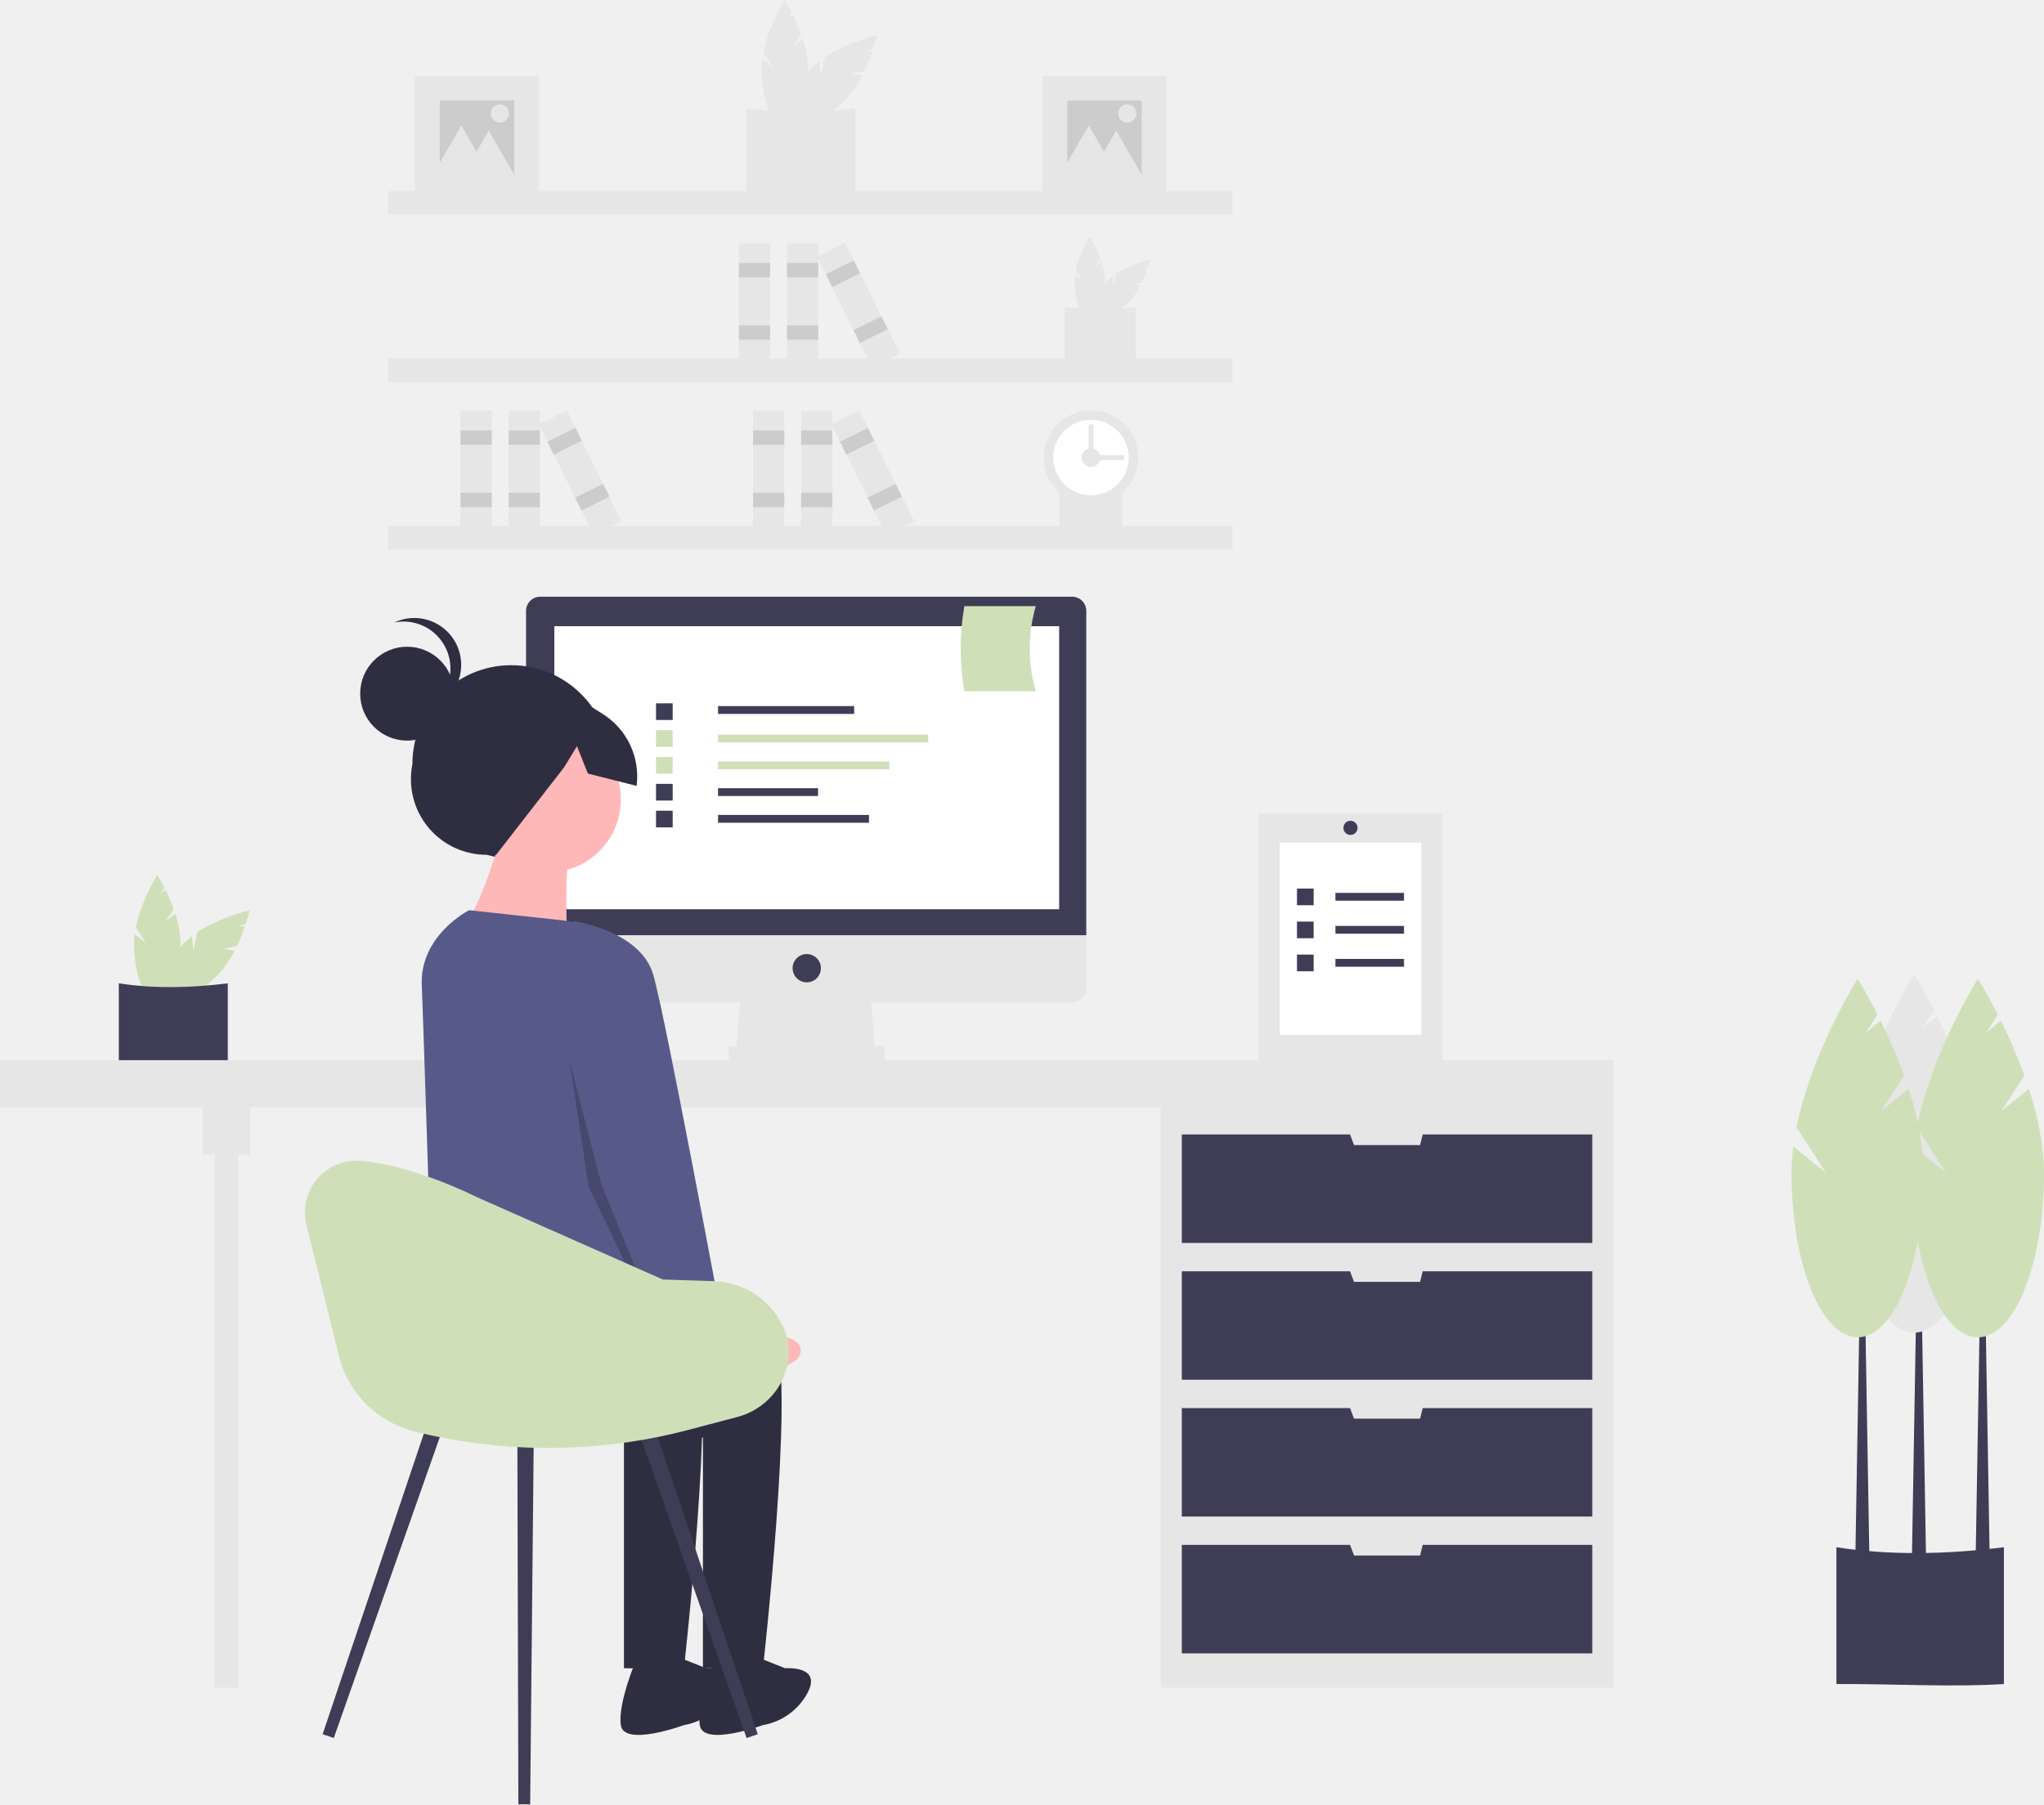
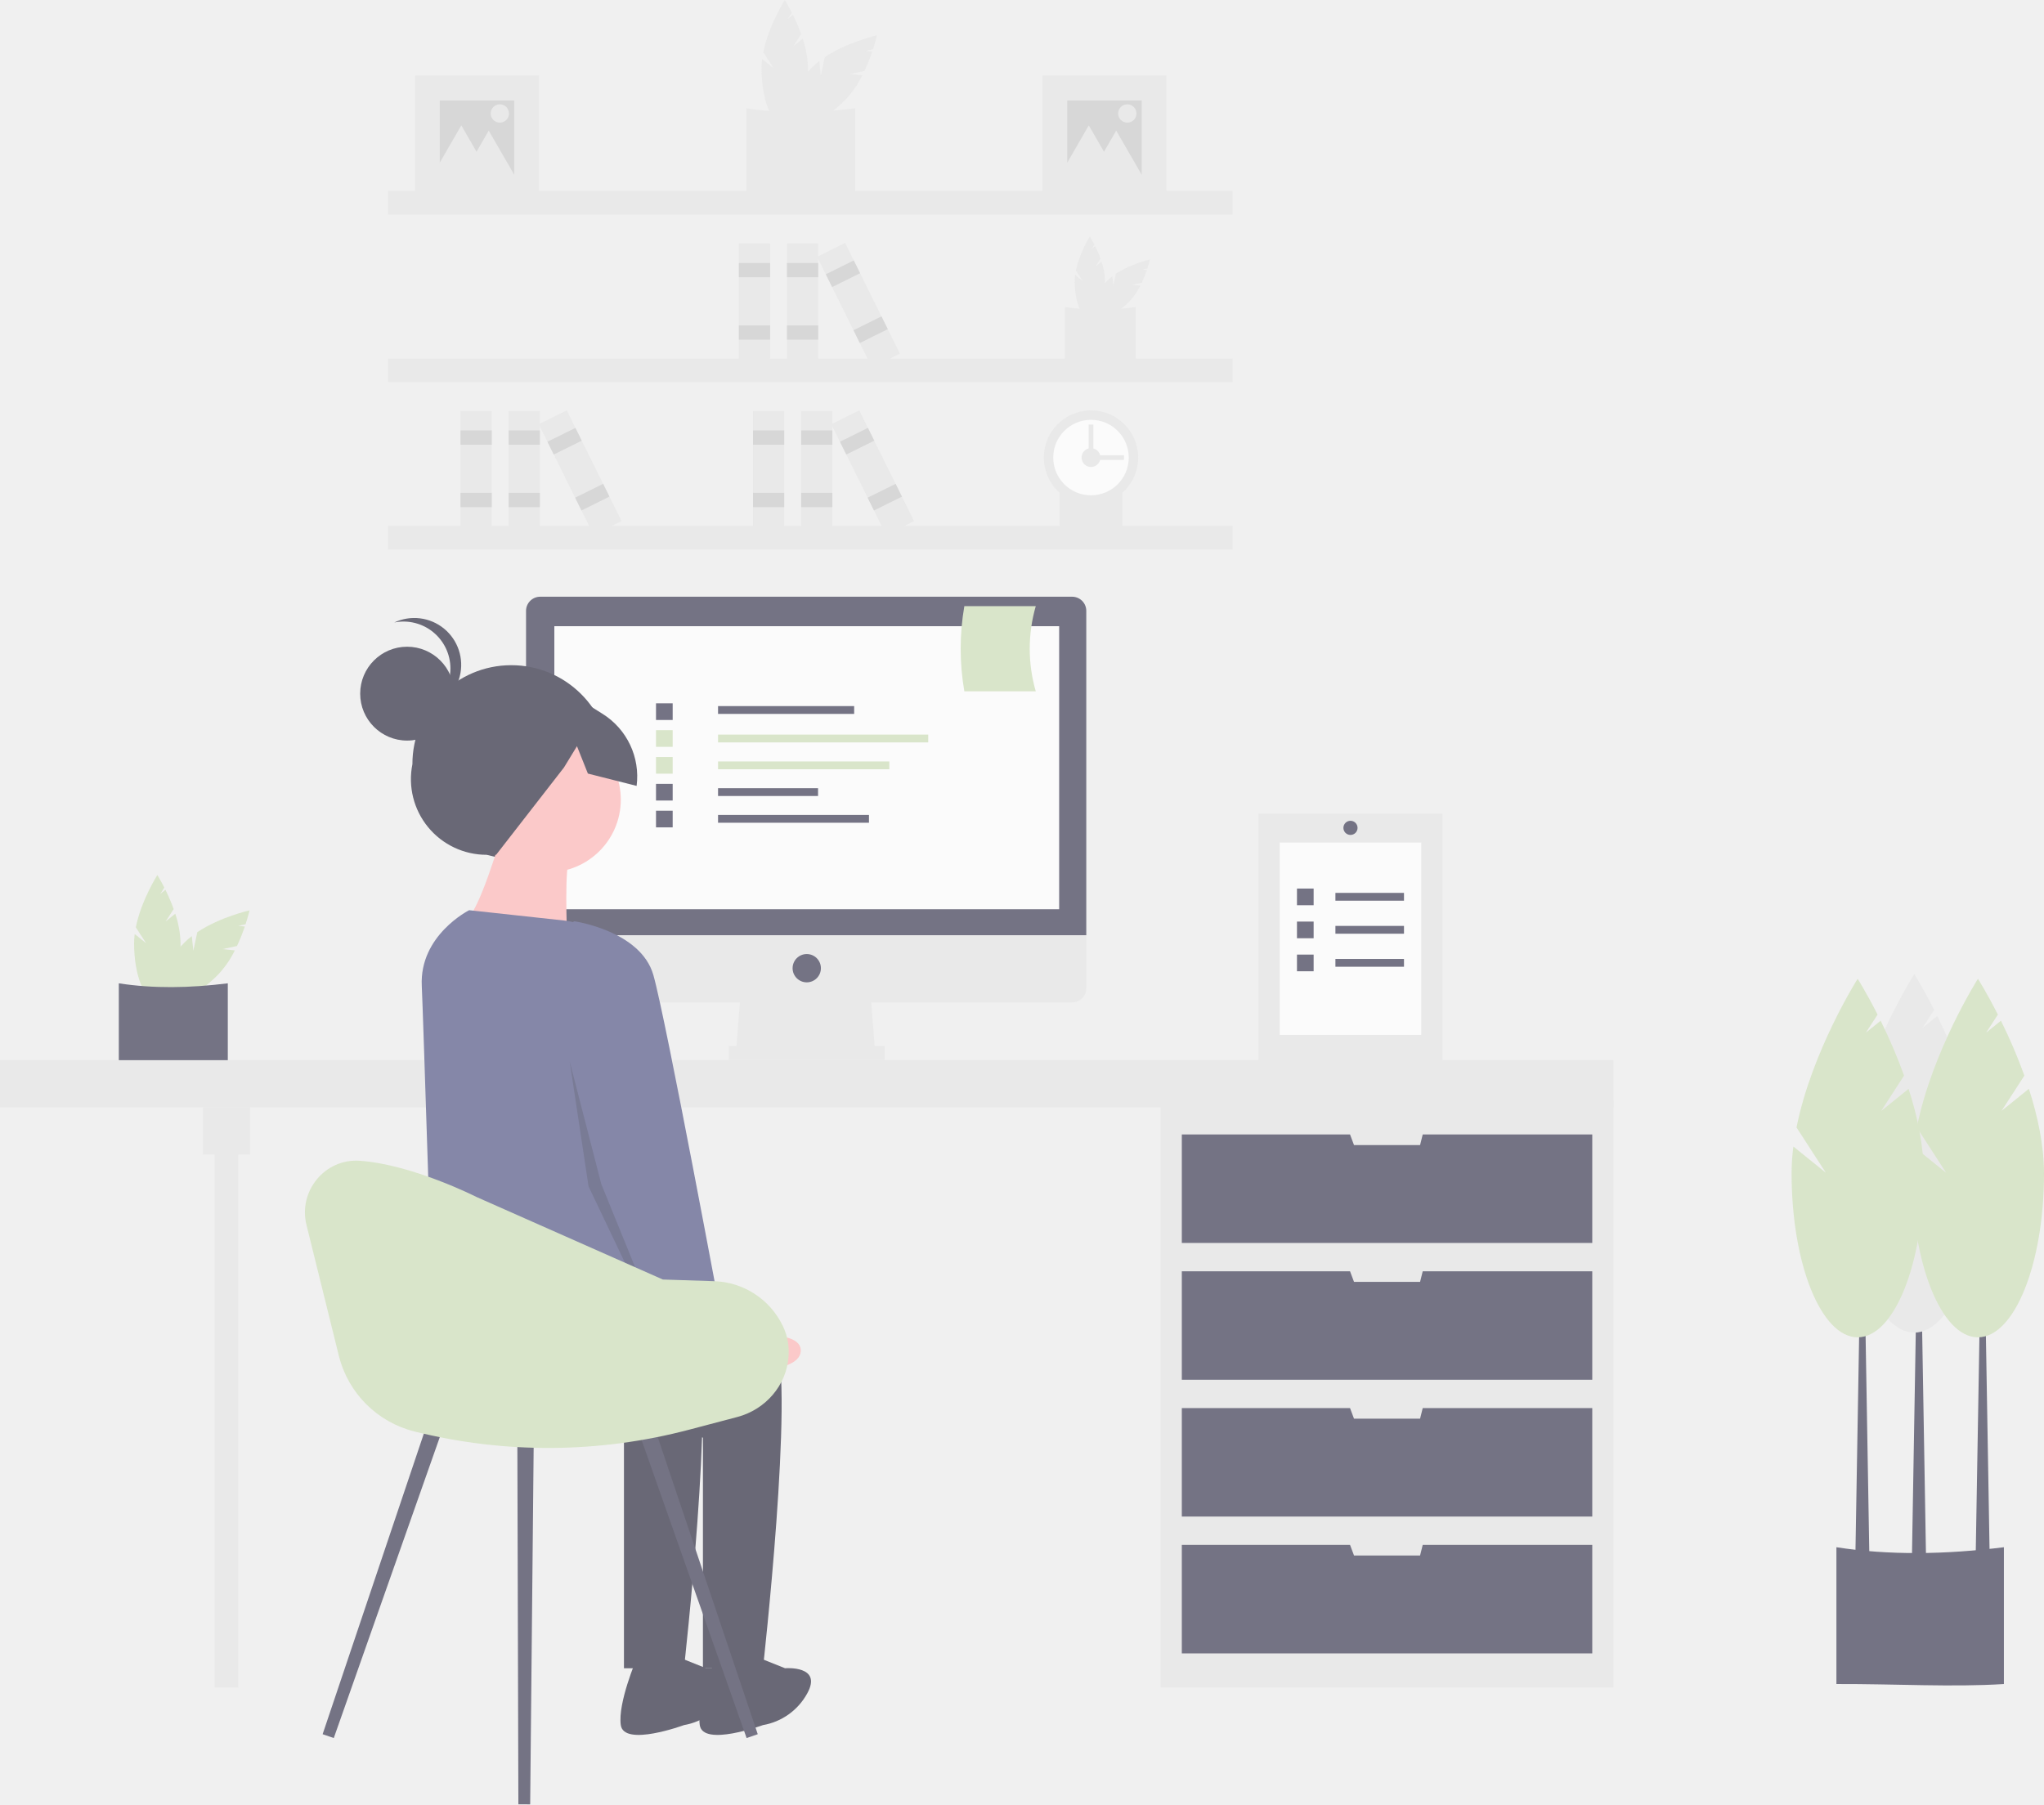
- <svg xmlns="http://www.w3.org/2000/svg" id="ea61258a-e793-48f7-8624-3c5ca462ffd9" data-name="Layer 1" width="882.346" height="778.999" viewBox="0 0 882.346 778.999">
+ <svg xmlns="http://www.w3.org/2000/svg" id="ea61258a-e793-48f7-8624-3c5ca462ffd9" data-name="Layer 1" width="882.346" height="778.999" viewBox="0 0 882.346 778.999" opacity="0.7">
  <path d="M501.189,80.561l3.47-5.362a80.387,80.387,0,0,0-3.56-8.333l-2.244,1.812,1.776-2.745c-1.693-3.333-3.025-5.432-3.025-5.432s-6.958,10.965-9.283,22.575l4.452,6.881-4.929-3.981a32.522,32.522,0,0,0-.27,4.078c0,13.75,4.491,24.896,10.03,24.896s10.03-11.146,10.03-24.896a42.818,42.818,0,0,0-2.295-12.847Z" transform="translate(-158.8268 -60.50072)" fill="#e6e6e6" />
  <path d="M525.747,92.481l6.245-1.338a80.386,80.386,0,0,0,3.375-8.409l-2.868-.305,3.197-.685c1.159-3.554,1.702-5.98,1.702-5.98s-12.674,2.833-22.527,9.399l-1.717,8.014-.67-6.3a32.524,32.524,0,0,0-3.075,2.693c-9.722,9.722-14.429,20.779-10.512,24.696s14.974-.789,24.696-10.512a42.818,42.818,0,0,0,7.462-10.707Z" transform="translate(-158.8268 -60.50072)" fill="#e6e6e6" />
  <path d="M528.028,145.685c-14.481.926-30.26-.054-47.046,0V107.253c14.791,2.303,30.565,2.066,47.046,0Z" transform="translate(-158.8268 -60.50072)" fill="#e6e6e6" />
  <path d="M631.628,175.652l2.263-3.497a52.424,52.424,0,0,0-2.321-5.434l-1.463,1.182,1.158-1.79c-1.104-2.173-1.973-3.543-1.973-3.543a50.241,50.241,0,0,0-6.054,14.722l2.903,4.487-3.214-2.596a21.21,21.21,0,0,0-.176,2.66c0,8.967,2.928,16.236,6.541,16.236s6.541-7.269,6.541-16.236a27.923,27.923,0,0,0-1.496-8.378Z" transform="translate(-158.8268 -60.50072)" fill="#e6e6e6" />
  <path d="M647.644,183.426l4.073-.873a52.421,52.421,0,0,0,2.201-5.484l-1.87-.199,2.085-.447c.756-2.317,1.11-3.9,1.11-3.9a50.241,50.241,0,0,0-14.691,6.129l-1.12,5.226-.437-4.109a21.208,21.208,0,0,0-2.005,1.756c-6.34,6.34-9.41,13.551-6.855,16.105s9.765-.515,16.105-6.855a27.923,27.923,0,0,0,4.866-6.982Z" transform="translate(-158.8268 -60.50072)" fill="#e6e6e6" />
  <path d="M649.131,218.122c-9.444.604-19.734-.035-30.681,0v-25.063a110.584,110.584,0,0,0,30.681,0Z" transform="translate(-158.8268 -60.50072)" fill="#e6e6e6" />
  <path d="M643.3,292.399c-8.339.533-17.425-.031-27.091,0V270.268a97.647,97.647,0,0,0,27.091,0Z" transform="translate(-158.8268 -60.50072)" fill="#e6e6e6" />
  <rect x="167.508" y="82.481" width="364.547" height="10.183" fill="#e6e6e6" />
  <rect x="167.508" y="154.78" width="364.547" height="10.183" fill="#e6e6e6" />
  <rect x="167.508" y="227.078" width="364.547" height="10.183" fill="#e6e6e6" />
  <circle cx="470.958" cy="197.548" r="20.366" fill="#e6e6e6" />
  <circle cx="470.958" cy="197.548" r="16.293" fill="#fff" />
  <circle cx="470.958" cy="197.548" r="4.073" fill="#e6e6e6" />
  <rect x="634.876" y="249.902" width="2.037" height="16.293" transform="translate(735.1164 -438.3468) rotate(90)" fill="#e6e6e6" />
  <rect x="628.767" y="243.793" width="2.037" height="16.293" transform="translate(1100.743 443.3769) rotate(180)" fill="#e6e6e6" />
  <rect x="339.725" y="105.104" width="13.475" height="53.339" fill="#e6e6e6" />
  <rect x="339.725" y="113.526" width="13.475" height="6.176" fill="#ccc" />
  <rect x="339.725" y="140.476" width="13.475" height="6.176" fill="#ccc" />
  <rect x="318.951" y="105.104" width="13.475" height="53.339" fill="#e6e6e6" />
  <rect x="318.951" y="113.526" width="13.475" height="6.176" fill="#ccc" />
  <rect x="318.951" y="140.476" width="13.475" height="6.176" fill="#ccc" />
  <rect x="522.695" y="165.605" width="13.475" height="53.339" transform="translate(-189.1714 194.3656) rotate(-26.3396)" fill="#e6e6e6" />
  <rect x="515.969" y="175.601" width="13.475" height="6.176" transform="translate(-183.8419 189.9708) rotate(-26.3396)" fill="#ccc" />
  <rect x="527.926" y="199.753" width="13.475" height="6.176" transform="translate(-193.3166 197.7837) rotate(-26.3396)" fill="#ccc" />
  <rect x="219.567" y="177.403" width="13.475" height="53.339" fill="#e6e6e6" />
  <rect x="219.567" y="185.825" width="13.475" height="6.176" fill="#ccc" />
  <rect x="219.567" y="212.775" width="13.475" height="6.176" fill="#ccc" />
  <rect x="198.793" y="177.403" width="13.475" height="53.339" fill="#e6e6e6" />
  <rect x="198.793" y="185.825" width="13.475" height="6.176" fill="#ccc" />
  <rect x="198.793" y="212.775" width="13.475" height="6.176" fill="#ccc" />
  <rect x="402.537" y="237.903" width="13.475" height="53.339" transform="translate(-233.7244 148.5586) rotate(-26.3396)" fill="#e6e6e6" />
  <rect x="395.811" y="247.899" width="13.475" height="6.176" transform="translate(-228.3949 144.1638) rotate(-26.3396)" fill="#ccc" />
  <rect x="407.769" y="272.051" width="13.475" height="6.176" transform="translate(-237.8696 151.9768) rotate(-26.3396)" fill="#ccc" />
  <rect x="345.835" y="177.403" width="13.475" height="53.339" fill="#e6e6e6" />
  <rect x="345.835" y="185.825" width="13.475" height="6.176" fill="#ccc" />
  <rect x="345.835" y="212.775" width="13.475" height="6.176" fill="#ccc" />
  <rect x="325.061" y="177.403" width="13.475" height="53.339" fill="#e6e6e6" />
  <rect x="325.061" y="185.825" width="13.475" height="6.176" fill="#ccc" />
  <rect x="325.061" y="212.775" width="13.475" height="6.176" fill="#ccc" />
  <rect x="528.805" y="237.903" width="13.475" height="53.339" transform="translate(-220.6153 204.5824) rotate(-26.3396)" fill="#e6e6e6" />
  <rect x="522.079" y="247.899" width="13.475" height="6.176" transform="translate(-215.2858 200.1876) rotate(-26.3396)" fill="#ccc" />
  <rect x="534.036" y="272.051" width="13.475" height="6.176" transform="translate(-224.7604 208.0006) rotate(-26.3396)" fill="#ccc" />
  <rect x="449.987" y="32.646" width="53.556" height="53.556" fill="#e6e6e6" />
  <rect x="460.699" y="43.357" width="32.134" height="32.134" fill="#ccc" />
  <polygon points="470 54.143 476.814 65.944 483.627 77.745 470 77.745 456.373 77.745 463.187 65.944 470 54.143" fill="#e6e6e6" />
  <polygon points="481.839 56.398 488.653 68.199 495.466 80 481.839 80 468.212 80 475.026 68.199 481.839 56.398" fill="#e6e6e6" />
  <circle cx="486.631" cy="48.994" r="3.946" fill="#e6e6e6" />
  <rect x="179.123" y="32.646" width="53.556" height="53.556" fill="#e6e6e6" />
  <rect x="189.834" y="43.357" width="32.134" height="32.134" fill="#ccc" />
  <polygon points="199.136 54.143 205.949 65.944 212.763 77.745 199.136 77.745 185.509 77.745 192.322 65.944 199.136 54.143" fill="#e6e6e6" />
  <polygon points="210.975 56.398 217.788 68.199 224.601 80 210.975 80 197.348 80 204.161 68.199 210.975 56.398" fill="#e6e6e6" />
  <circle cx="215.766" cy="48.994" r="3.946" fill="#e6e6e6" />
  <path d="M230.324,458.345l3.47-5.362a80.387,80.387,0,0,0-3.56-8.333l-2.244,1.812,1.776-2.745c-1.693-3.333-3.025-5.432-3.025-5.432s-6.958,10.965-9.283,22.575l4.452,6.881-4.929-3.981a32.524,32.524,0,0,0-.27,4.078c0,13.75,4.491,24.896,10.03,24.896s10.03-11.146,10.03-24.896a42.818,42.818,0,0,0-2.295-12.847Z" transform="translate(-158.8268 -60.50072)" fill="#cfe0b9" />
  <path d="M254.882,470.266l6.245-1.338a80.386,80.386,0,0,0,3.375-8.409l-2.868-.305,3.197-.685c1.159-3.554,1.702-5.98,1.702-5.98s-12.674,2.833-22.527,9.399l-1.717,8.014-.67-6.3a32.524,32.524,0,0,0-3.075,2.693c-9.722,9.722-14.429,20.779-10.512,24.696s14.974-.789,24.696-10.512a42.818,42.818,0,0,0,7.462-10.707Z" transform="translate(-158.8268 -60.50072)" fill="#cfe0b9" />
  <path d="M257.163,523.469c-14.481.926-30.26-.054-47.046,0V485.038c14.791,2.303,30.565,2.066,47.046,0Z" transform="translate(-158.8268 -60.50072)" fill="#3f3d56" />
  <rect x="500.998" y="475.031" width="195.511" height="253.554" fill="#e6e6e6" />
  <rect x="92.664" y="488.269" width="10.183" height="240.316" fill="#e6e6e6" />
  <rect y="457.72" width="696.509" height="20.366" fill="#e6e6e6" />
  <rect x="87.573" y="478.086" width="20.366" height="20.366" fill="#e6e6e6" />
  <polygon points="614.155 489.796 613.009 494.379 584.497 494.379 582.779 489.796 510.162 489.796 510.162 536.638 687.344 536.638 687.344 489.796 614.155 489.796" fill="#3f3d56" />
  <polygon points="614.155 548.857 613.009 553.439 584.497 553.439 582.779 548.857 510.162 548.857 510.162 595.698 687.344 595.698 687.344 548.857 614.155 548.857" fill="#3f3d56" />
  <polygon points="614.155 607.918 613.009 612.5 584.497 612.5 582.779 607.918 510.162 607.918 510.162 654.759 687.344 654.759 687.344 607.918 614.155 607.918" fill="#3f3d56" />
  <polygon points="614.155 666.979 613.009 671.561 584.497 671.561 582.779 666.979 510.162 666.979 510.162 713.82 687.344 713.82 687.344 666.979 614.155 666.979" fill="#3f3d56" />
  <polygon points="377.785 454.665 317.706 454.665 319.742 428.19 375.748 428.19 377.785 454.665" fill="#e6e6e6" />
  <rect x="314.651" y="451.611" width="67.207" height="6.11" fill="#e6e6e6" />
  <path d="M621.639,318.128H392.015a6.11,6.11,0,0,0-6.11,6.11V464.252H627.748V324.237A6.11,6.11,0,0,0,621.639,318.128Z" transform="translate(-158.8268 -60.50072)" fill="#3f3d56" />
  <path d="M385.905,464.252V487.163a6.11,6.11,0,0,0,6.11,6.11h229.624a6.11,6.11,0,0,0,6.11-6.11V464.252Z" transform="translate(-158.8268 -60.50072)" fill="#e6e6e6" />
  <rect x="239.298" y="270.355" width="217.914" height="122.195" fill="#fff" />
  <circle cx="348.254" cy="418.007" r="6.11" fill="#3f3d56" />
  <path d="M1023.862,787.558c-22.254,1.424-46.502-.083-72.298,0V728.498c22.731,3.539,46.971,3.175,72.298,0Z" transform="translate(-158.8268 -60.50072)" fill="#3f3d56" />
  <polygon points="831.432 673.3 825.322 673.3 827.359 553.949 829.395 553.949 831.432 673.3" fill="#3f3d56" />
  <polygon points="858.926 674.107 852.816 674.107 854.853 554.755 856.889 554.755 858.926 674.107" fill="#3f3d56" />
  <polygon points="806.993 674.107 800.883 674.107 802.92 554.755 804.956 554.755 806.993 674.107" fill="#3f3d56" />
  <path d="M995.35,538.078l9.863-15.242a228.514,228.514,0,0,0-10.119-23.687l-6.378,5.151,5.05-7.804c-4.813-9.473-8.599-15.442-8.599-15.442s-19.78,31.17-26.389,64.173L971.435,564.786l-14.011-11.317a92.452,92.452,0,0,0-.769,11.593c0,39.086,12.765,70.771,28.512,70.771s28.512-31.685,28.512-70.771c0-12.117-2.741-24.794-6.523-36.521Z" transform="translate(-158.8268 -60.50072)" fill="#e6e6e6" />
  <path d="M1022.844,540.114l9.863-15.242a228.515,228.515,0,0,0-10.119-23.687l-6.378,5.151,5.05-7.804c-4.813-9.473-8.599-15.442-8.599-15.442s-19.78,31.17-26.389,64.173l12.656,19.56-14.011-11.317a92.452,92.452,0,0,0-.769,11.593c0,39.086,12.765,70.771,28.512,70.771s28.512-31.685,28.512-70.771c0-12.117-2.741-24.794-6.523-36.521Z" transform="translate(-158.8268 -60.50072)" fill="#cfe0b9" />
  <path d="M970.911,540.114l9.863-15.242a228.517,228.517,0,0,0-10.119-23.687l-6.378,5.151,5.05-7.804c-4.812-9.473-8.599-15.442-8.599-15.442s-19.78,31.17-26.389,64.173l12.656,19.56-14.011-11.317a92.452,92.452,0,0,0-.769,11.593c0,39.086,12.765,70.771,28.512,70.771s28.512-31.685,28.512-70.771c0-12.117-2.741-24.794-6.523-36.521Z" transform="translate(-158.8268 -60.50072)" fill="#cfe0b9" />
  <rect x="309.964" y="304.848" width="58.756" height="3.373" fill="#3f3d56" />
  <rect x="309.964" y="317.151" width="90.732" height="3.373" fill="#cfe0b9" />
  <rect x="309.964" y="328.742" width="73.945" height="3.373" fill="#cfe0b9" />
  <rect x="309.964" y="340.29" width="43.168" height="3.373" fill="#3f3d56" />
  <rect x="309.964" y="351.837" width="65.151" height="3.373" fill="#3f3d56" />
  <rect x="283.184" y="303.649" width="7.195" height="7.195" fill="#3f3d56" />
  <rect x="283.184" y="315.24" width="7.195" height="7.195" fill="#cfe0b9" />
  <rect x="283.184" y="326.831" width="7.195" height="7.195" fill="#cfe0b9" />
  <rect x="283.184" y="338.423" width="7.195" height="7.195" fill="#3f3d56" />
  <rect x="283.184" y="350.014" width="7.195" height="7.195" fill="#3f3d56" />
  <path d="M605.942,358.963H575.109a107.84,107.84,0,0,1,0-36.763h30.833A66.148,66.148,0,0,0,605.942,358.963Z" transform="translate(-158.8268 -60.50072)" fill="#cfe0b9" />
  <path d="M381.591,432.645l-12.685-3.092a32.657,32.657,0,0,1-32.051-39.124v0a42.685,42.685,0,0,1,42.631-42.738h0a42.685,42.685,0,0,1,42.738,42.631v0C429.417,415.35,406.891,438.812,381.591,432.645Z" transform="translate(-158.8268 -60.50072)" fill="#2f2e41" />
  <circle cx="236.62" cy="345.243" r="31.364" fill="#ffb8b8" />
  <path d="M374.992,422.108s-9.545,32.727-15,35.455,43.636,6.818,43.636,6.818-1.364-31.364,1.364-34.091S374.992,422.108,374.992,422.108Z" transform="translate(-158.8268 -60.50072)" fill="#ffb8b8" />
  <path d="M424.083,623.926s61.364-5.455,69.546,15S488.174,780.745,488.174,780.745H462.265V681.199s-110.472-31.402-110.472-42.311S424.083,623.926,424.083,623.926Z" transform="translate(-158.8268 -60.50072)" fill="#2f2e41" />
  <path d="M484.083,775.29l13.636,5.455s16.364-1.364,9.545,10.909A27.004,27.004,0,0,1,488.174,805.29s-25.909,9.545-27.273,0,6.818-28.636,6.818-28.636Z" transform="translate(-158.8268 -60.50072)" fill="#2f2e41" />
  <path d="M389.992,623.926s61.364-5.455,69.546,15S454.083,780.745,454.083,780.745H428.174V681.199s-78.418-18.164-78.418-29.073c0-5.125-5.343-31.171,4.073-36.658C364.457,609.274,389.992,623.926,389.992,623.926Z" transform="translate(-158.8268 -60.50072)" fill="#2f2e41" />
  <path d="M449.992,775.29l13.636,5.455s16.364-1.364,9.545,10.909A27.004,27.004,0,0,1,454.083,805.29s-25.909,9.545-27.273,0,6.818-28.636,6.818-28.636Z" transform="translate(-158.8268 -60.50072)" fill="#2f2e41" />
  <path d="M361.356,453.471l40.98,4.454a30.182,30.182,0,0,1,26.269,23.767L444.538,557.108s5.455,75-5.455,79.091-25.909-16.364-46.364-13.636-47.046,8.864-47.046,8.864S341.451,497.179,340.901,486.199C339.801,464.248,361.356,453.471,361.356,453.471Z" transform="translate(-158.8268 -60.50072)" fill="#575a89" />
  <path d="M458.427,627.823l16.824,9.908s30.183-4.331,29.241,6.278-33.889,8.559-33.889,8.559l-20.275-12.493Z" transform="translate(-158.8268 -60.50072)" fill="#ffb8b8" />
  <circle cx="175.743" cy="299.475" r="20.26" fill="#2f2e41" />
  <path d="M353.263,349.085a20.25,20.25,0,0,0-24.247-19.836,20.25,20.25,0,1,1,12.63,38.165A20.243,20.243,0,0,0,353.263,349.085Z" transform="translate(-158.8268 -60.50072)" fill="#2f2e41" />
  <path d="M370.643,360.575l27.313-5.029,21.005,13.165a31.863,31.863,0,0,1,14.678,31.095l-21.037-5.332-4.711-11.812-5.61,9.196-29.334,37.75-16.47-10.488-14.683-23.009Z" transform="translate(-158.8268 -60.50072)" fill="#2f2e41" />
  <path d="M393.136,465.071l13.636-6.818s28.636,4.091,34.091,23.182,30,151.364,30,151.364L447.681,643.708l-32.727-80.455Z" transform="translate(-158.8268 -60.50072)" fill="#575a89" />
  <polygon points="245.917 458.23 259.565 511.205 283.767 570.701 282.928 572.761 254.063 512.199 245.917 458.23" opacity="0.2" />
  <polygon points="144.084 750.379 139.271 748.721 185.896 610.231 192.636 612.553 144.084 750.379" fill="#3f3d56" />
  <polygon points="322.291 750.379 327.105 748.721 280.479 610.231 273.74 612.553 322.291 750.379" fill="#3f3d56" />
  <polygon points="223.77 778.981 228.861 778.999 230.443 617.107 223.315 617.082 223.77 778.981" fill="#3f3d56" />
  <path d="M291.127,589.357l13.966,56.445a44.826,44.826,0,0,0,32.642,32.721l0,0a238.26,238.26,0,0,0,118.547-.764l20.851-5.499c12.116-3.195,21.227-13.601,22.089-26.101a25.685,25.685,0,0,0-2.323-12.872q-.122-.26-.246-.515a34.064,34.064,0,0,0-29.598-19.138l-22.089-.713L364.521,577.282s-27.667-14.053-50.412-15.626C299.089,560.617,287.51,574.741,291.127,589.357Z" transform="translate(-158.8268 -60.50072)" fill="#cfe0b9" />
  <rect x="543.257" y="351.309" width="79.426" height="107.939" fill="#e6e6e6" />
  <rect x="552.421" y="363.764" width="61.097" height="83.03" fill="#fff" />
  <rect x="576.467" y="385.492" width="29.602" height="3.373" fill="#3f3d56" />
  <rect x="559.87" y="383.625" width="7.195" height="7.195" fill="#3f3d56" />
  <rect x="576.467" y="399.748" width="29.602" height="3.373" fill="#3f3d56" />
  <rect x="559.87" y="397.881" width="7.195" height="7.195" fill="#3f3d56" />
  <rect x="576.467" y="414.004" width="29.602" height="3.373" fill="#3f3d56" />
  <rect x="559.87" y="412.137" width="7.195" height="7.195" fill="#3f3d56" />
  <rect x="579.915" y="354.364" width="6.11" height="6.11" rx="3.055" fill="#3f3d56" />
</svg>
